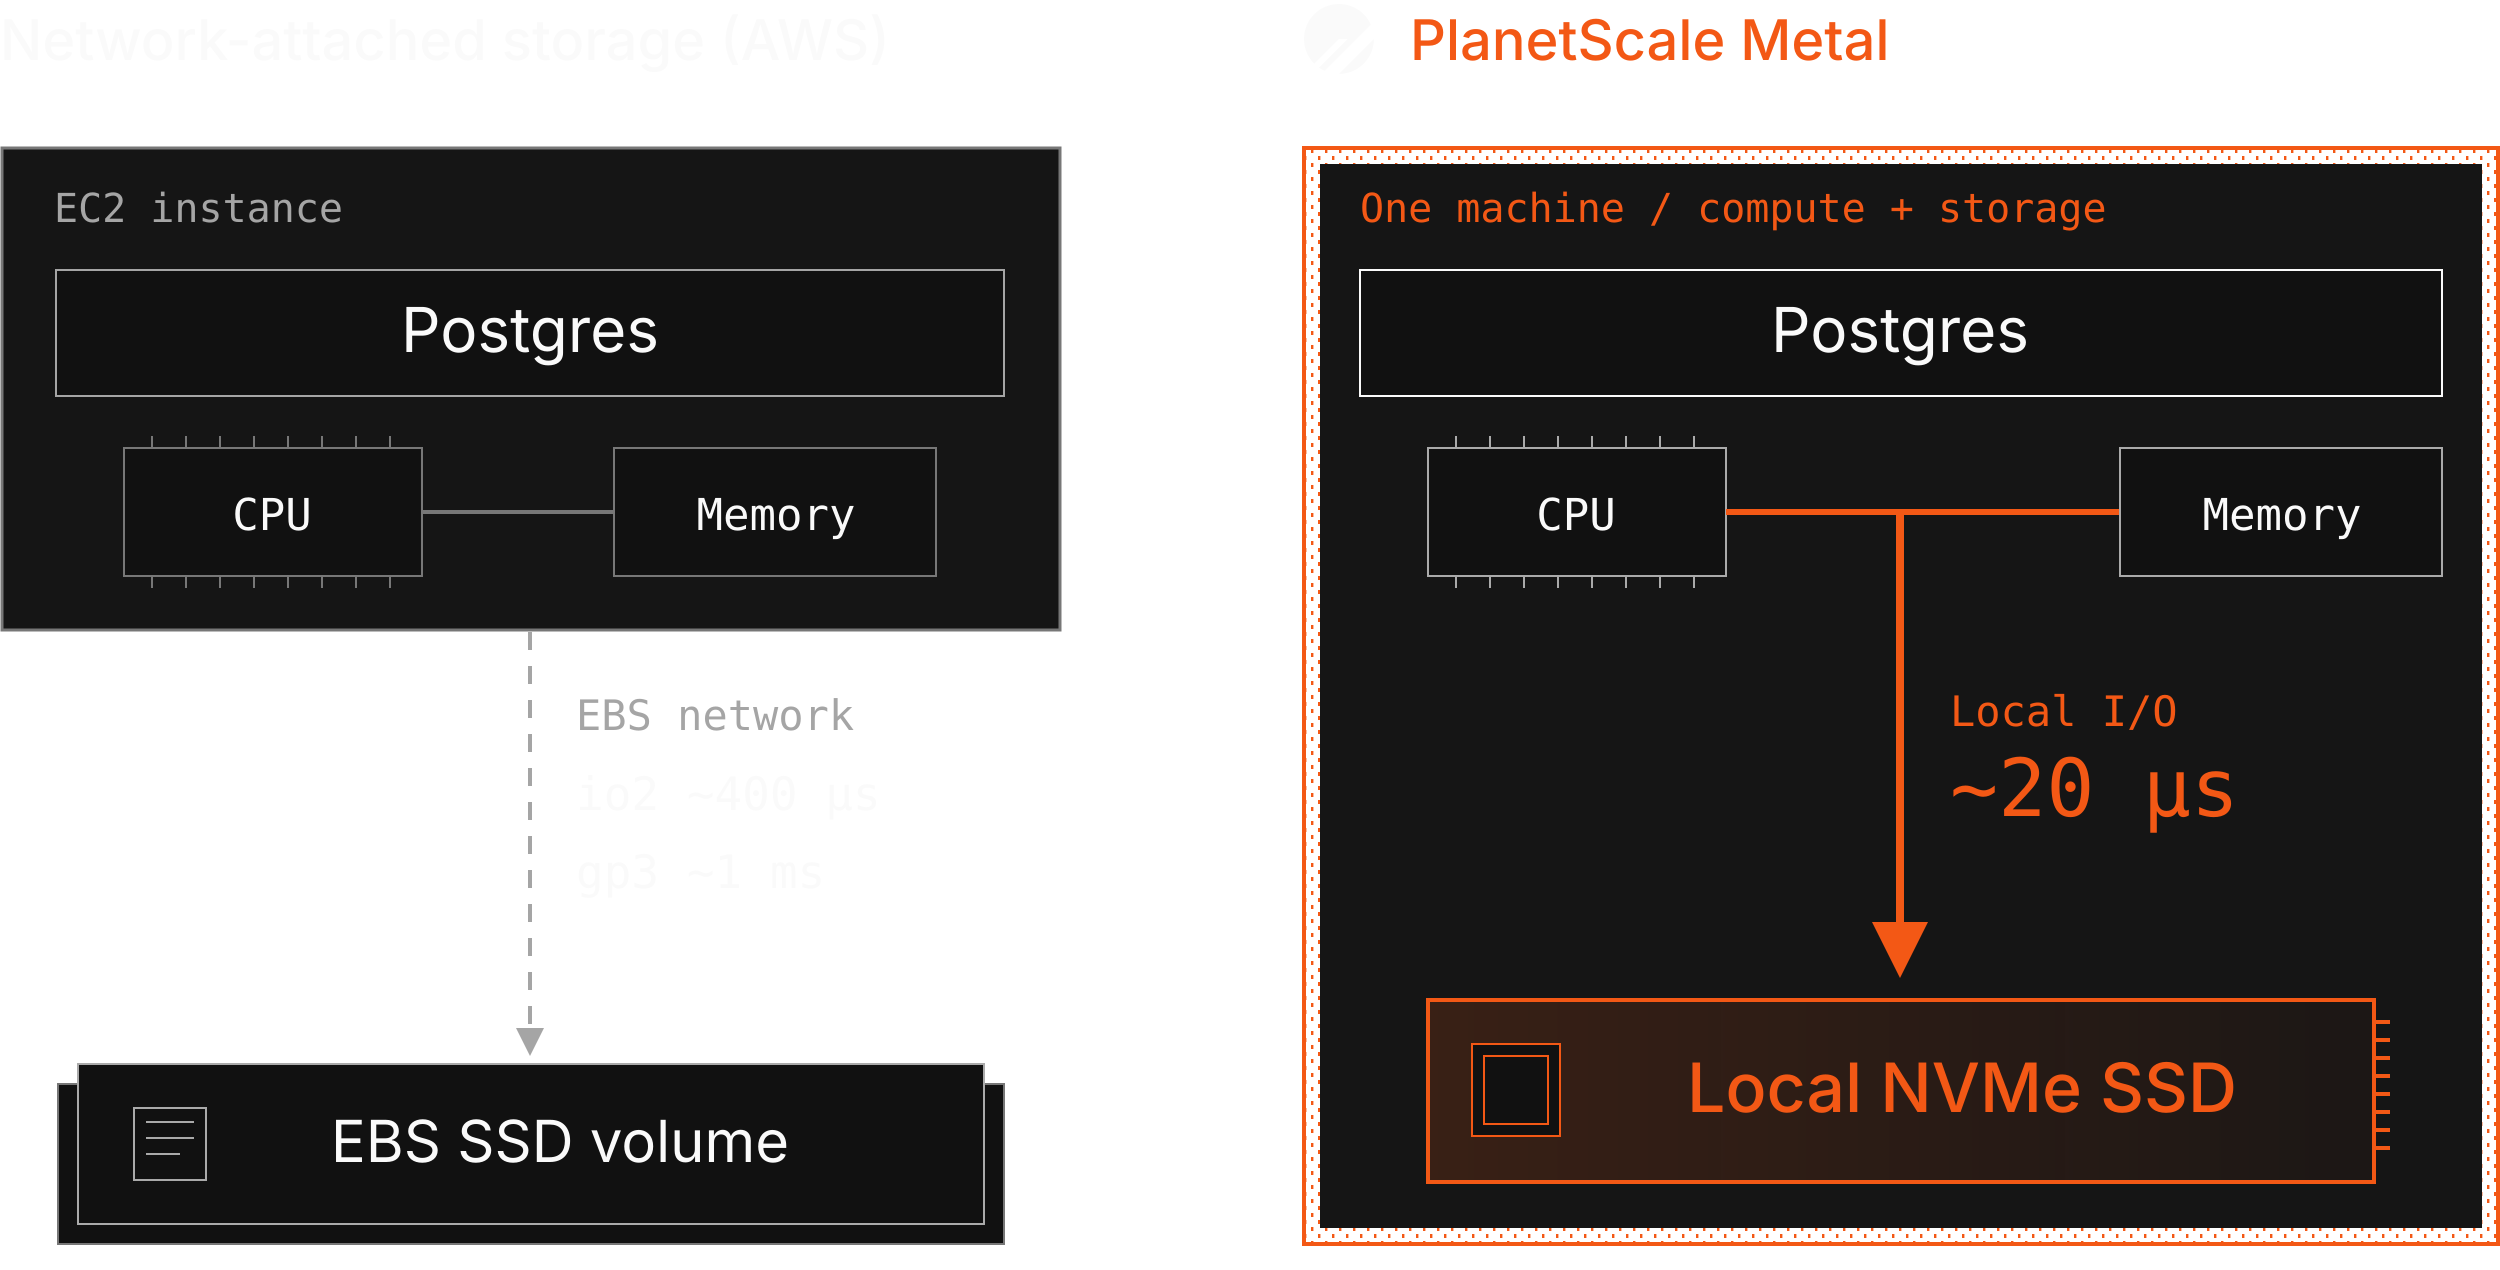
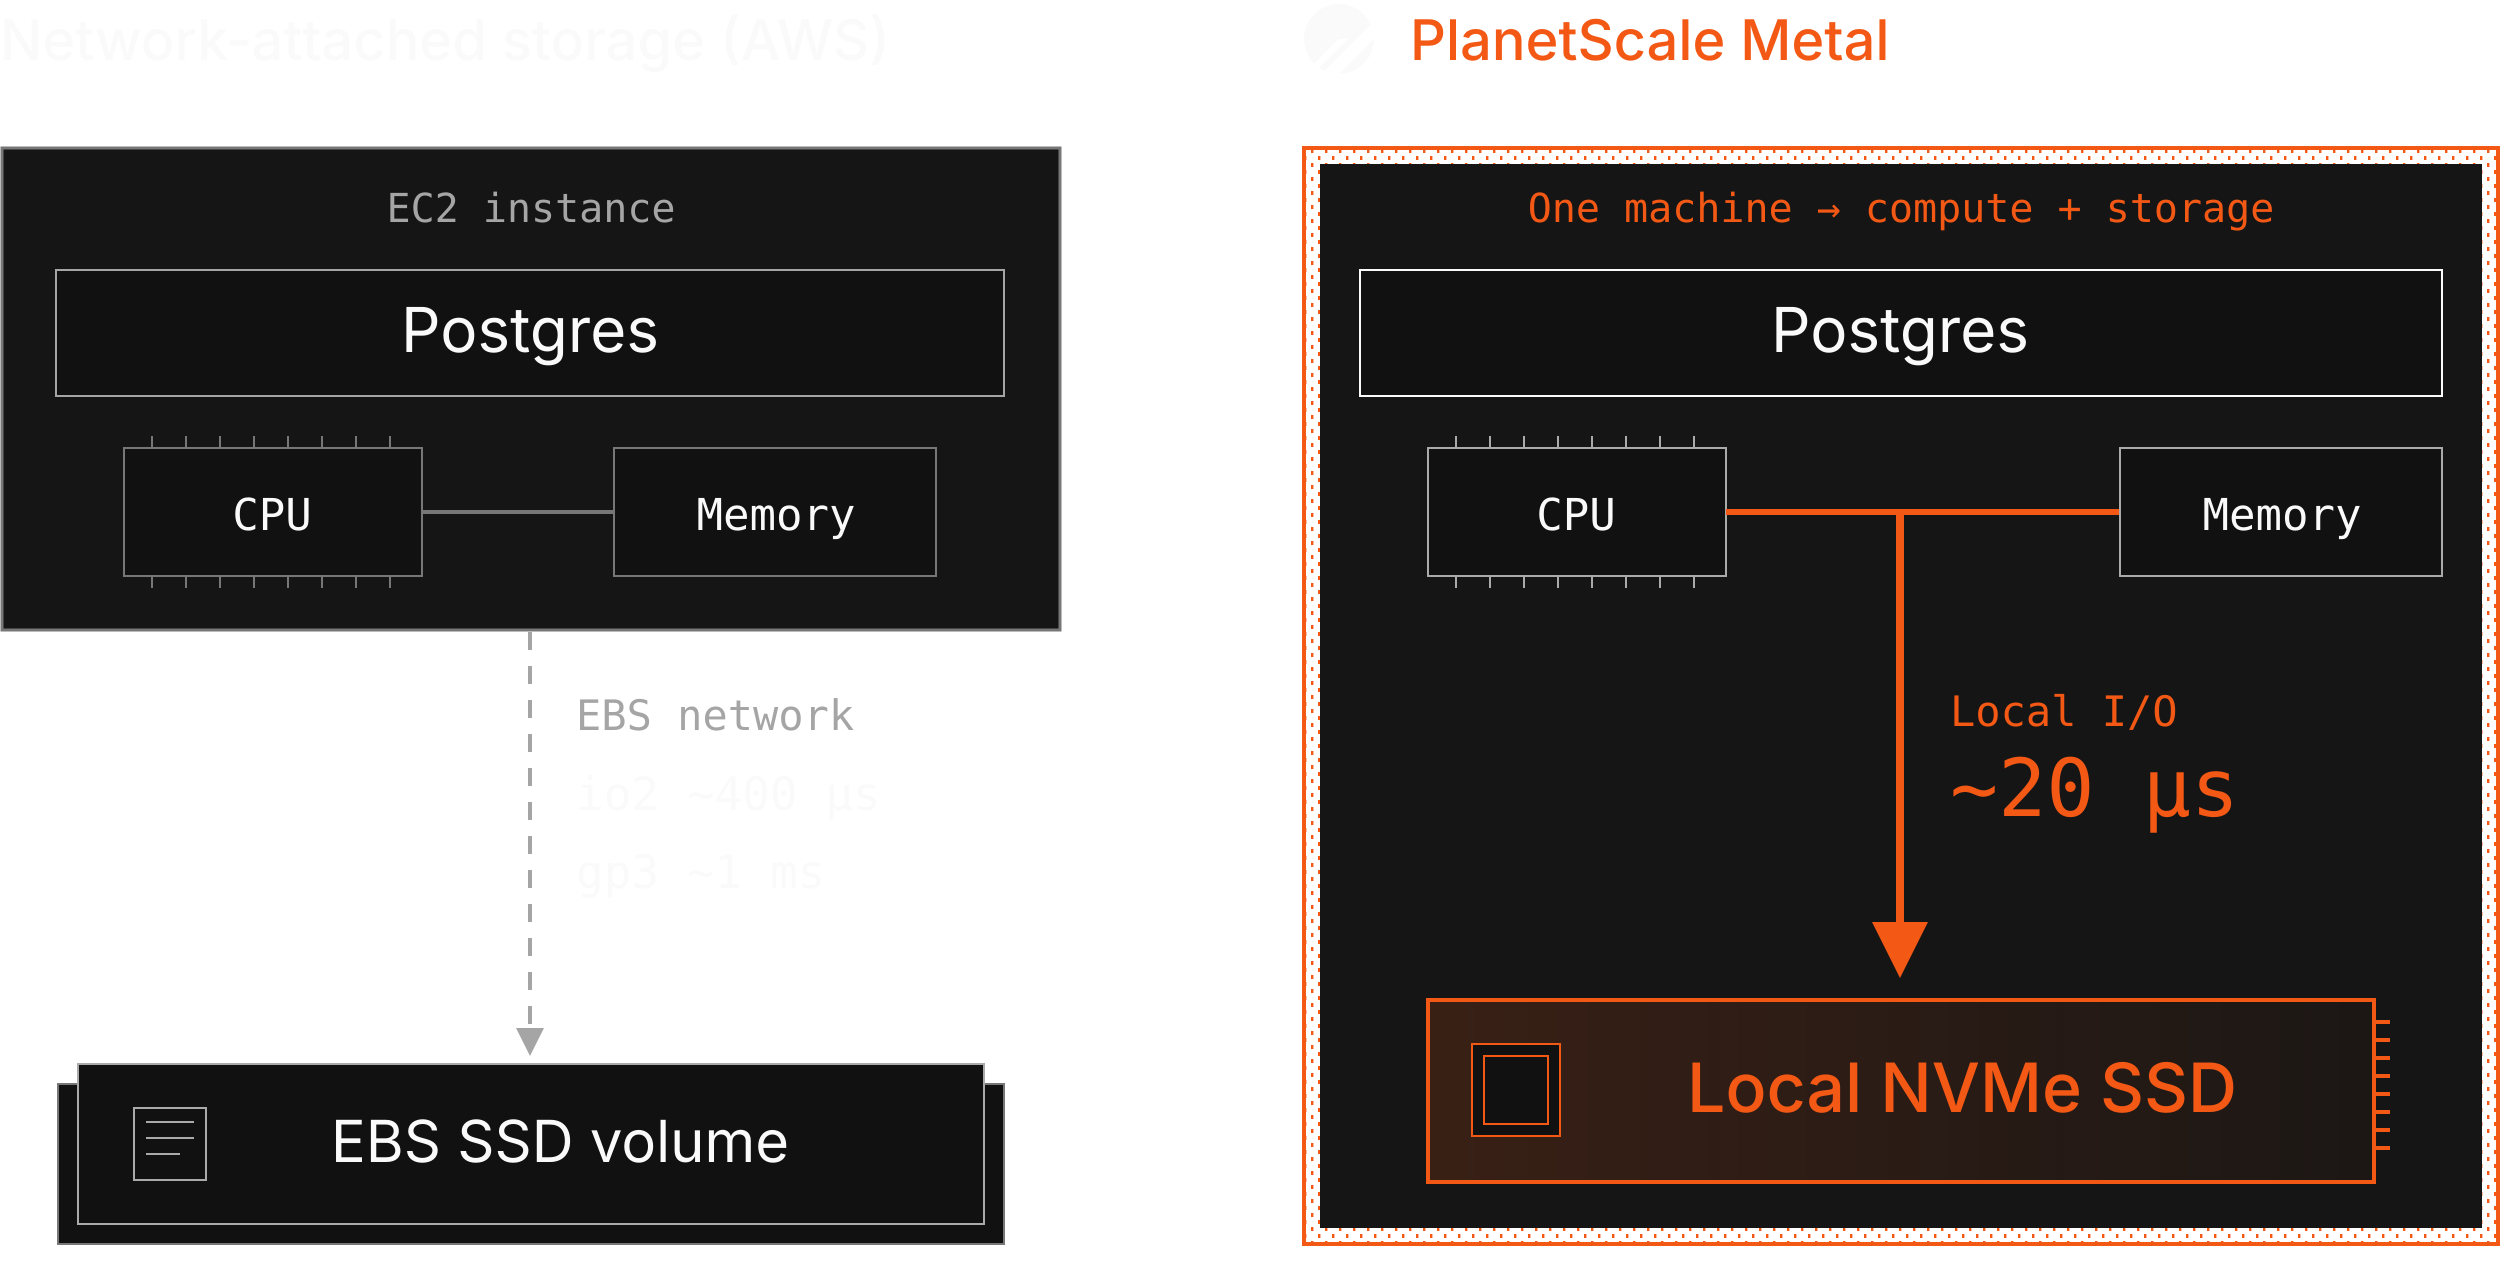
<svg xmlns="http://www.w3.org/2000/svg" viewBox="0 0 1250 635" role="img" aria-label="AWS storage architecture comparison, simplified. On the left, Postgres runs on EC2 compute and reaches a separate EBS SSD volume over the EBS storage network. On the right, PlanetScale Metal runs Postgres with compute, memory, and local NVMe SSD storage on the same physical host. Metal removes the storage network hop. Illustrative storage I/O latency estimates from Ben Dicken: local NVMe about 20 microseconds; EBS io2 Block Express about 400 microseconds; EBS gp3 about 1 millisecond. These are illustrative estimates, not measured PlanetScale Metal averages.">
  <defs>
    <pattern id="metal-host-dots" width="7" height="7" patternUnits="userSpaceOnUse">
      <rect x="1" y="1" width="1.2" height="2" fill="#f35815" />
      <rect x="4.5" y="4.5" width="1.2" height="2" fill="#f35815" />
    </pattern>
    <marker id="metal-remote-arrow" markerWidth="7" markerHeight="7" refX="6" refY="3.5" orient="auto">
      <path d="M0 0L7 3.5L0 7Z" fill="#a5a5a5" />
    </marker>
    <marker id="metal-local-arrow" markerWidth="7" markerHeight="7" refX="6" refY="3.5" orient="auto">
      <path d="M0 0L7 3.5L0 7Z" fill="#f35815" />
    </marker>
    <linearGradient id="metal-drive-fill" x1="0" y1="0" x2="1" y2="0">
      <stop stop-color="#f35815" stop-opacity=".16" />
      <stop offset="1" stop-color="#f35815" stop-opacity=".03" />
    </linearGradient>
  </defs>
  <g font-family="Inter,Arial,sans-serif" fill="#fafafa">
    <text x="0" y="30" font-size="28" font-weight="500">Network-attached storage (AWS)</text>
    <g transform="translate(652 2) scale(.077)" fill="#fafafa">
      <path d="m0 227c0-125.369 101.631-227 227-227 92.178 0 171.524 54.942 207.076 133.865l-300.211 300.211c-12.882-5.803-25.126-12.774-36.597-20.776l186.3-186.3h-56.568l-160.513 160.513c-41.079-41.079-66.487-97.829-66.487-160.513z" />
      <path d="m454 227.078-226.922 226.922c125.307-.042 226.88-101.615 226.922-226.922z" />
    </g>
    <text x="705" y="30" fill="#f35815" font-size="28" font-weight="500">PlanetScale Metal</text>
  </g>
  <rect x="1" y="74" width="529" height="241" fill="#151515" stroke="#777" stroke-width="1.5" />
  <g font-family="ui-monospace,SFMono-Regular,Menlo,monospace" fill="#a5a5a5">
-     <text x="27" y="111" font-size="20">EC2 instance</text>
+     <text x="265.5" y="111" text-anchor="middle" font-size="20">EC2 instance</text>
  </g>
  <rect x="28" y="135" width="474" height="63" fill="#111" stroke="#a5a5a5" />
  <text x="265" y="176" fill="#fafafa" text-anchor="middle" font-family="Inter,Arial,sans-serif" font-size="31">Postgres</text>
  <rect x="62" y="224" width="149" height="64" fill="#111" stroke="#777" />
  <path d="M76 218V224M93 218V224M110 218V224M127 218V224M144 218V224M161 218V224M178 218V224M195 218V224M76 288V294M93 288V294M110 288V294M127 288V294M144 288V294M161 288V294M178 288V294M195 288V294" stroke="#777" />
  <text x="136" y="265" fill="#fafafa" text-anchor="middle" font-family="ui-monospace,monospace" font-size="22">CPU</text>
  <path d="M211 256H307" stroke="#777" stroke-width="2" />
  <rect x="307" y="224" width="161" height="64" fill="#111" stroke="#777" />
  <text x="388" y="265" fill="#fafafa" text-anchor="middle" font-family="ui-monospace,monospace" font-size="22">Memory</text>
  <path d="M265 316V526" fill="none" stroke="#a5a5a5" stroke-width="2" stroke-dasharray="9 8" marker-end="url(#metal-remote-arrow)" />
  <text x="288" y="365" fill="#a5a5a5" font-family="ui-monospace,monospace" font-size="21">EBS network</text>
  <rect x="29" y="542" width="473" height="80" fill="#111" stroke="#777" />
  <rect x="39" y="532" width="453" height="80" fill="#111" stroke="#aaa" />
  <g fill="none" stroke="#aaa">
    <rect x="67" y="554" width="36" height="36" />
    <path d="M73 561H97M73 569H97M73 577H90" />
  </g>
  <text x="280" y="581" fill="#fafafa" text-anchor="middle" font-family="Inter,Arial,sans-serif" font-size="29">EBS SSD volume</text>
  <text x="288" y="405" fill="#fafafa" font-family="ui-monospace,monospace" font-size="23">io2 ~400 µs</text>
  <text x="288" y="444" fill="#fafafa" font-family="ui-monospace,monospace" font-size="23">gp3 ~1 ms</text>
  <rect x="652" y="74" width="597" height="548" fill="url(#metal-host-dots)" stroke="#f35815" stroke-width="2" />
  <rect x="660" y="82" width="581" height="532" fill="#151515" />
-   <text x="680" y="111" fill="#f35815" font-family="ui-monospace,monospace" font-size="20">One machine / compute + storage</text>
+   <text x="950.5" y="111" text-anchor="middle" fill="#f35815" font-family="ui-monospace,monospace" font-size="20">One machine → compute + storage</text>
  <rect x="680" y="135" width="541" height="63" fill="#111" stroke="#fafafa" />
  <text x="950" y="176" fill="#fafafa" text-anchor="middle" font-family="Inter,Arial,sans-serif" font-size="31">Postgres</text>
  <rect x="714" y="224" width="149" height="64" fill="#111" stroke="#aaa" />
  <path d="M728 218V224M745 218V224M762 218V224M779 218V224M796 218V224M813 218V224M830 218V224M847 218V224M728 288V294M745 288V294M762 288V294M779 288V294M796 288V294M813 288V294M830 288V294M847 288V294" stroke="#aaa" />
  <text x="788" y="265" fill="#fafafa" text-anchor="middle" font-family="ui-monospace,monospace" font-size="22">CPU</text>
  <path d="M863 256H1060" stroke="#f35815" stroke-width="3" />
  <rect x="1060" y="224" width="161" height="64" fill="#111" stroke="#aaa" />
  <text x="1141" y="265" fill="#fafafa" text-anchor="middle" font-family="ui-monospace,monospace" font-size="22">Memory</text>
  <path d="M950 256V485" fill="none" stroke="#f35815" stroke-width="4" marker-end="url(#metal-local-arrow)" />
  <text x="975" y="363" fill="#f35815" font-family="ui-monospace,monospace" font-size="21">Local I/O</text>
  <rect x="714" y="500" width="473" height="91" fill="url(#metal-drive-fill)" stroke="#f35815" stroke-width="2" />
  <rect x="736" y="522" width="44" height="46" fill="#111" stroke="#f35815" />
  <rect x="742" y="528" width="32" height="34" fill="#111" stroke="#f35815" />
  <path d="M1187 511H1195M1187 520H1195M1187 529H1195M1187 538H1195M1187 547H1195M1187 556H1195M1187 565H1195M1187 574H1195" stroke="#f35815" stroke-width="2" />
  <text x="981" y="556" fill="#f35815" text-anchor="middle" font-family="Inter,Arial,sans-serif" font-size="34" font-weight="500">Local NVMe SSD</text>
  <text x="975" y="408" fill="#f35815" font-family="ui-monospace,monospace" font-size="40">~20 µs</text>
</svg>
